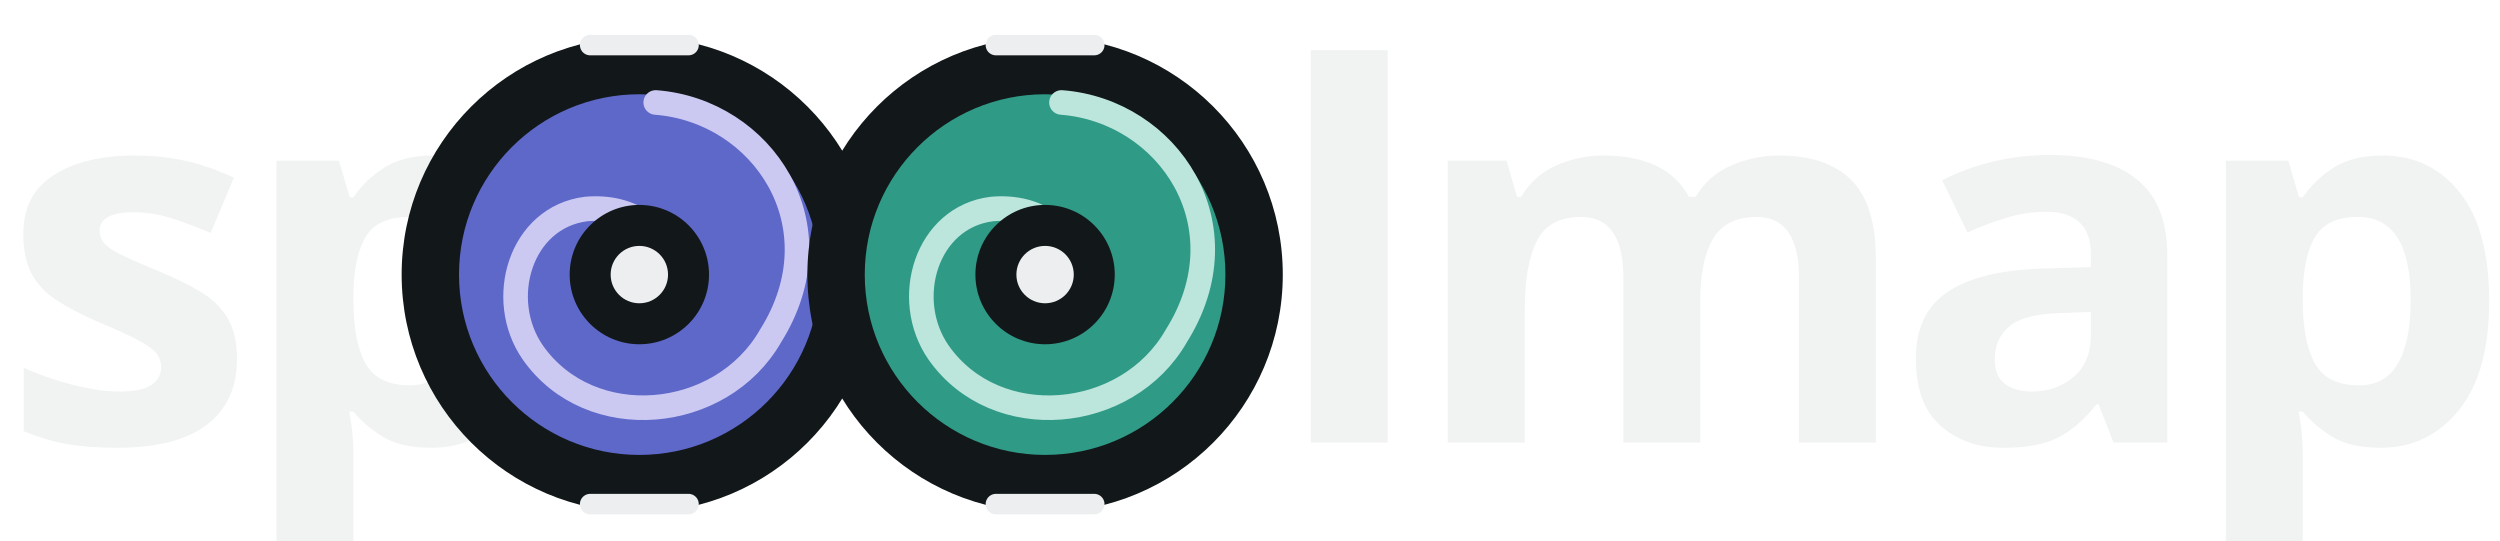
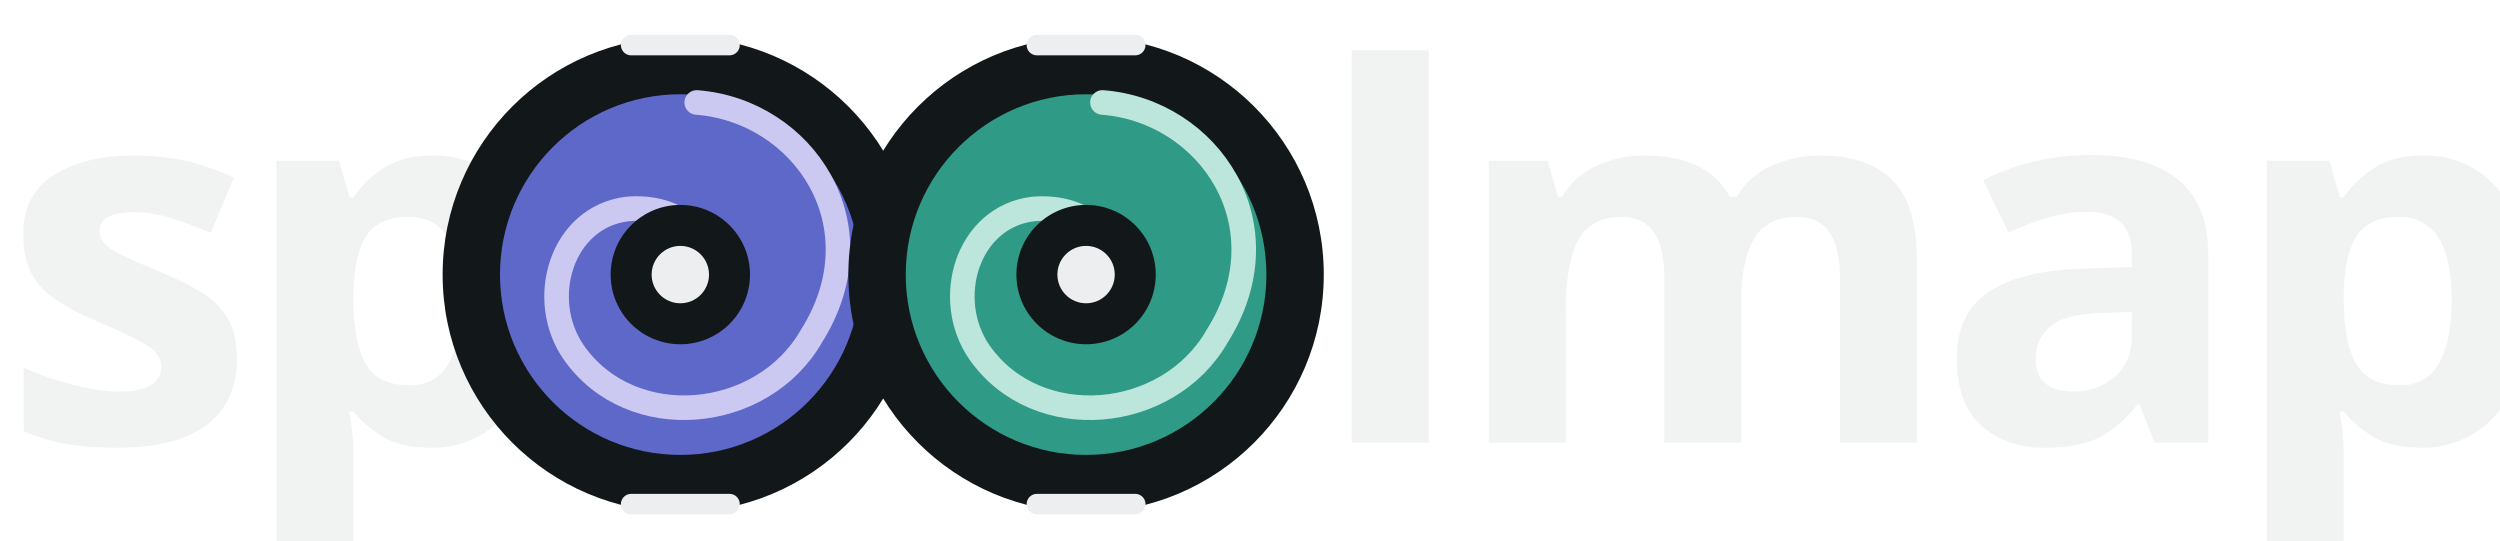
<svg xmlns="http://www.w3.org/2000/svg" viewBox="0 0 610 132" role="img" aria-labelledby="title">
  <g fill="#f1f3f2">
    <text x="0" y="108" font-family="Avenir Next Condensed, Arial Narrow, sans-serif" font-size="126" font-weight="700" letter-spacing="-5">sp</text>
-     <g transform="translate(156 67)">
+     <g transform="translate(166 67)">
      <circle r="58" fill="#121719" />
      <circle r="44" fill="#5e68c9" />
      <path d="M7 0C7-11-2-17-13-16-29-14-35 6-26 19-12 39 20 36 32 15 49-12 30-40 4-42" fill="none" stroke="#cbc9f2" stroke-width="6" stroke-linecap="round" />
      <circle r="17" fill="#121719" />
      <circle r="7" fill="#eceeef" />
      <path d="M-12-56h24M-12 56h24" stroke="#eceeef" stroke-width="5" stroke-linecap="round" />
    </g>
-     <g transform="translate(255 67)">
+     <g transform="translate(265 67)">
      <circle r="58" fill="#121719" />
      <circle r="44" fill="#2f9a86" />
      <path d="M7 0C7-11-2-17-13-16-29-14-35 6-26 19-12 39 20 36 32 15 49-12 30-40 4-42" fill="none" stroke="#bce5dc" stroke-width="6" stroke-linecap="round" />
      <circle r="17" fill="#121719" />
      <circle r="7" fill="#eceeef" />
      <path d="M-12-56h24M-12 56h24" stroke="#eceeef" stroke-width="5" stroke-linecap="round" />
    </g>
-     <text x="310" y="108" font-family="Avenir Next Condensed, Arial Narrow, sans-serif" font-size="126" font-weight="700" letter-spacing="-5">lmap</text>
+     <text x="320" y="108" font-family="Avenir Next Condensed, Arial Narrow, sans-serif" font-size="126" font-weight="700" letter-spacing="-5">lmap</text>
  </g>
</svg>
